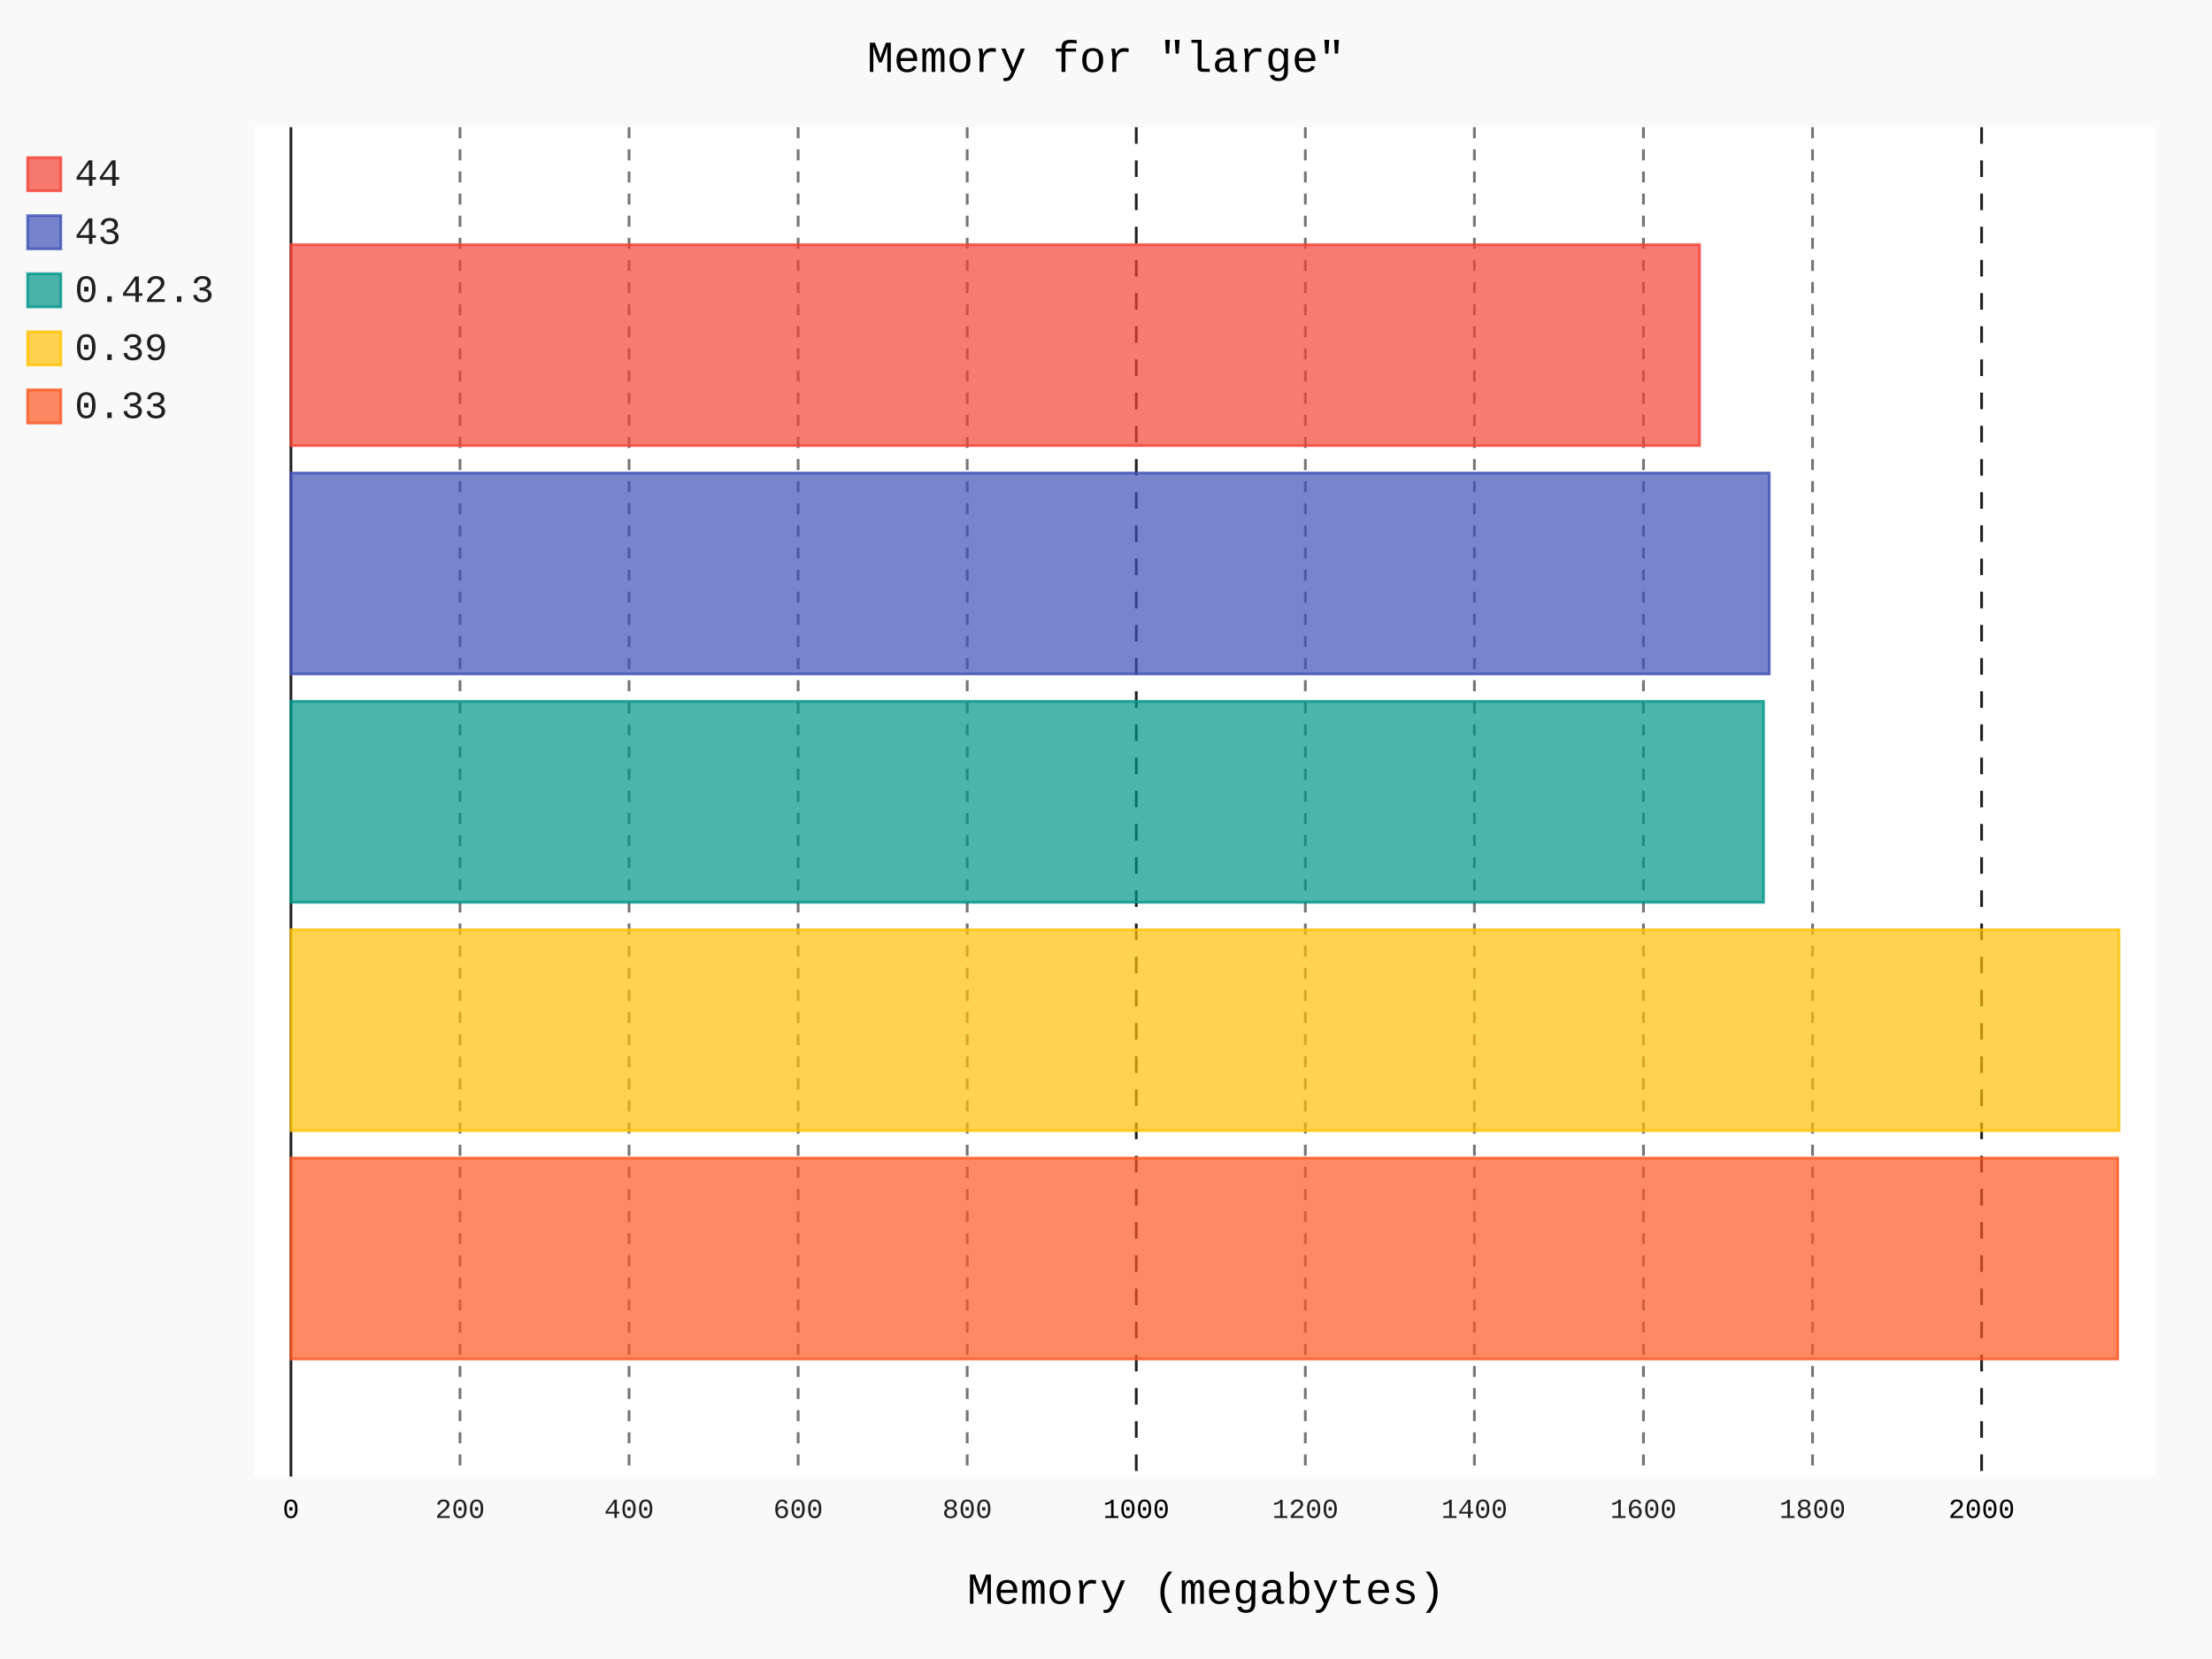
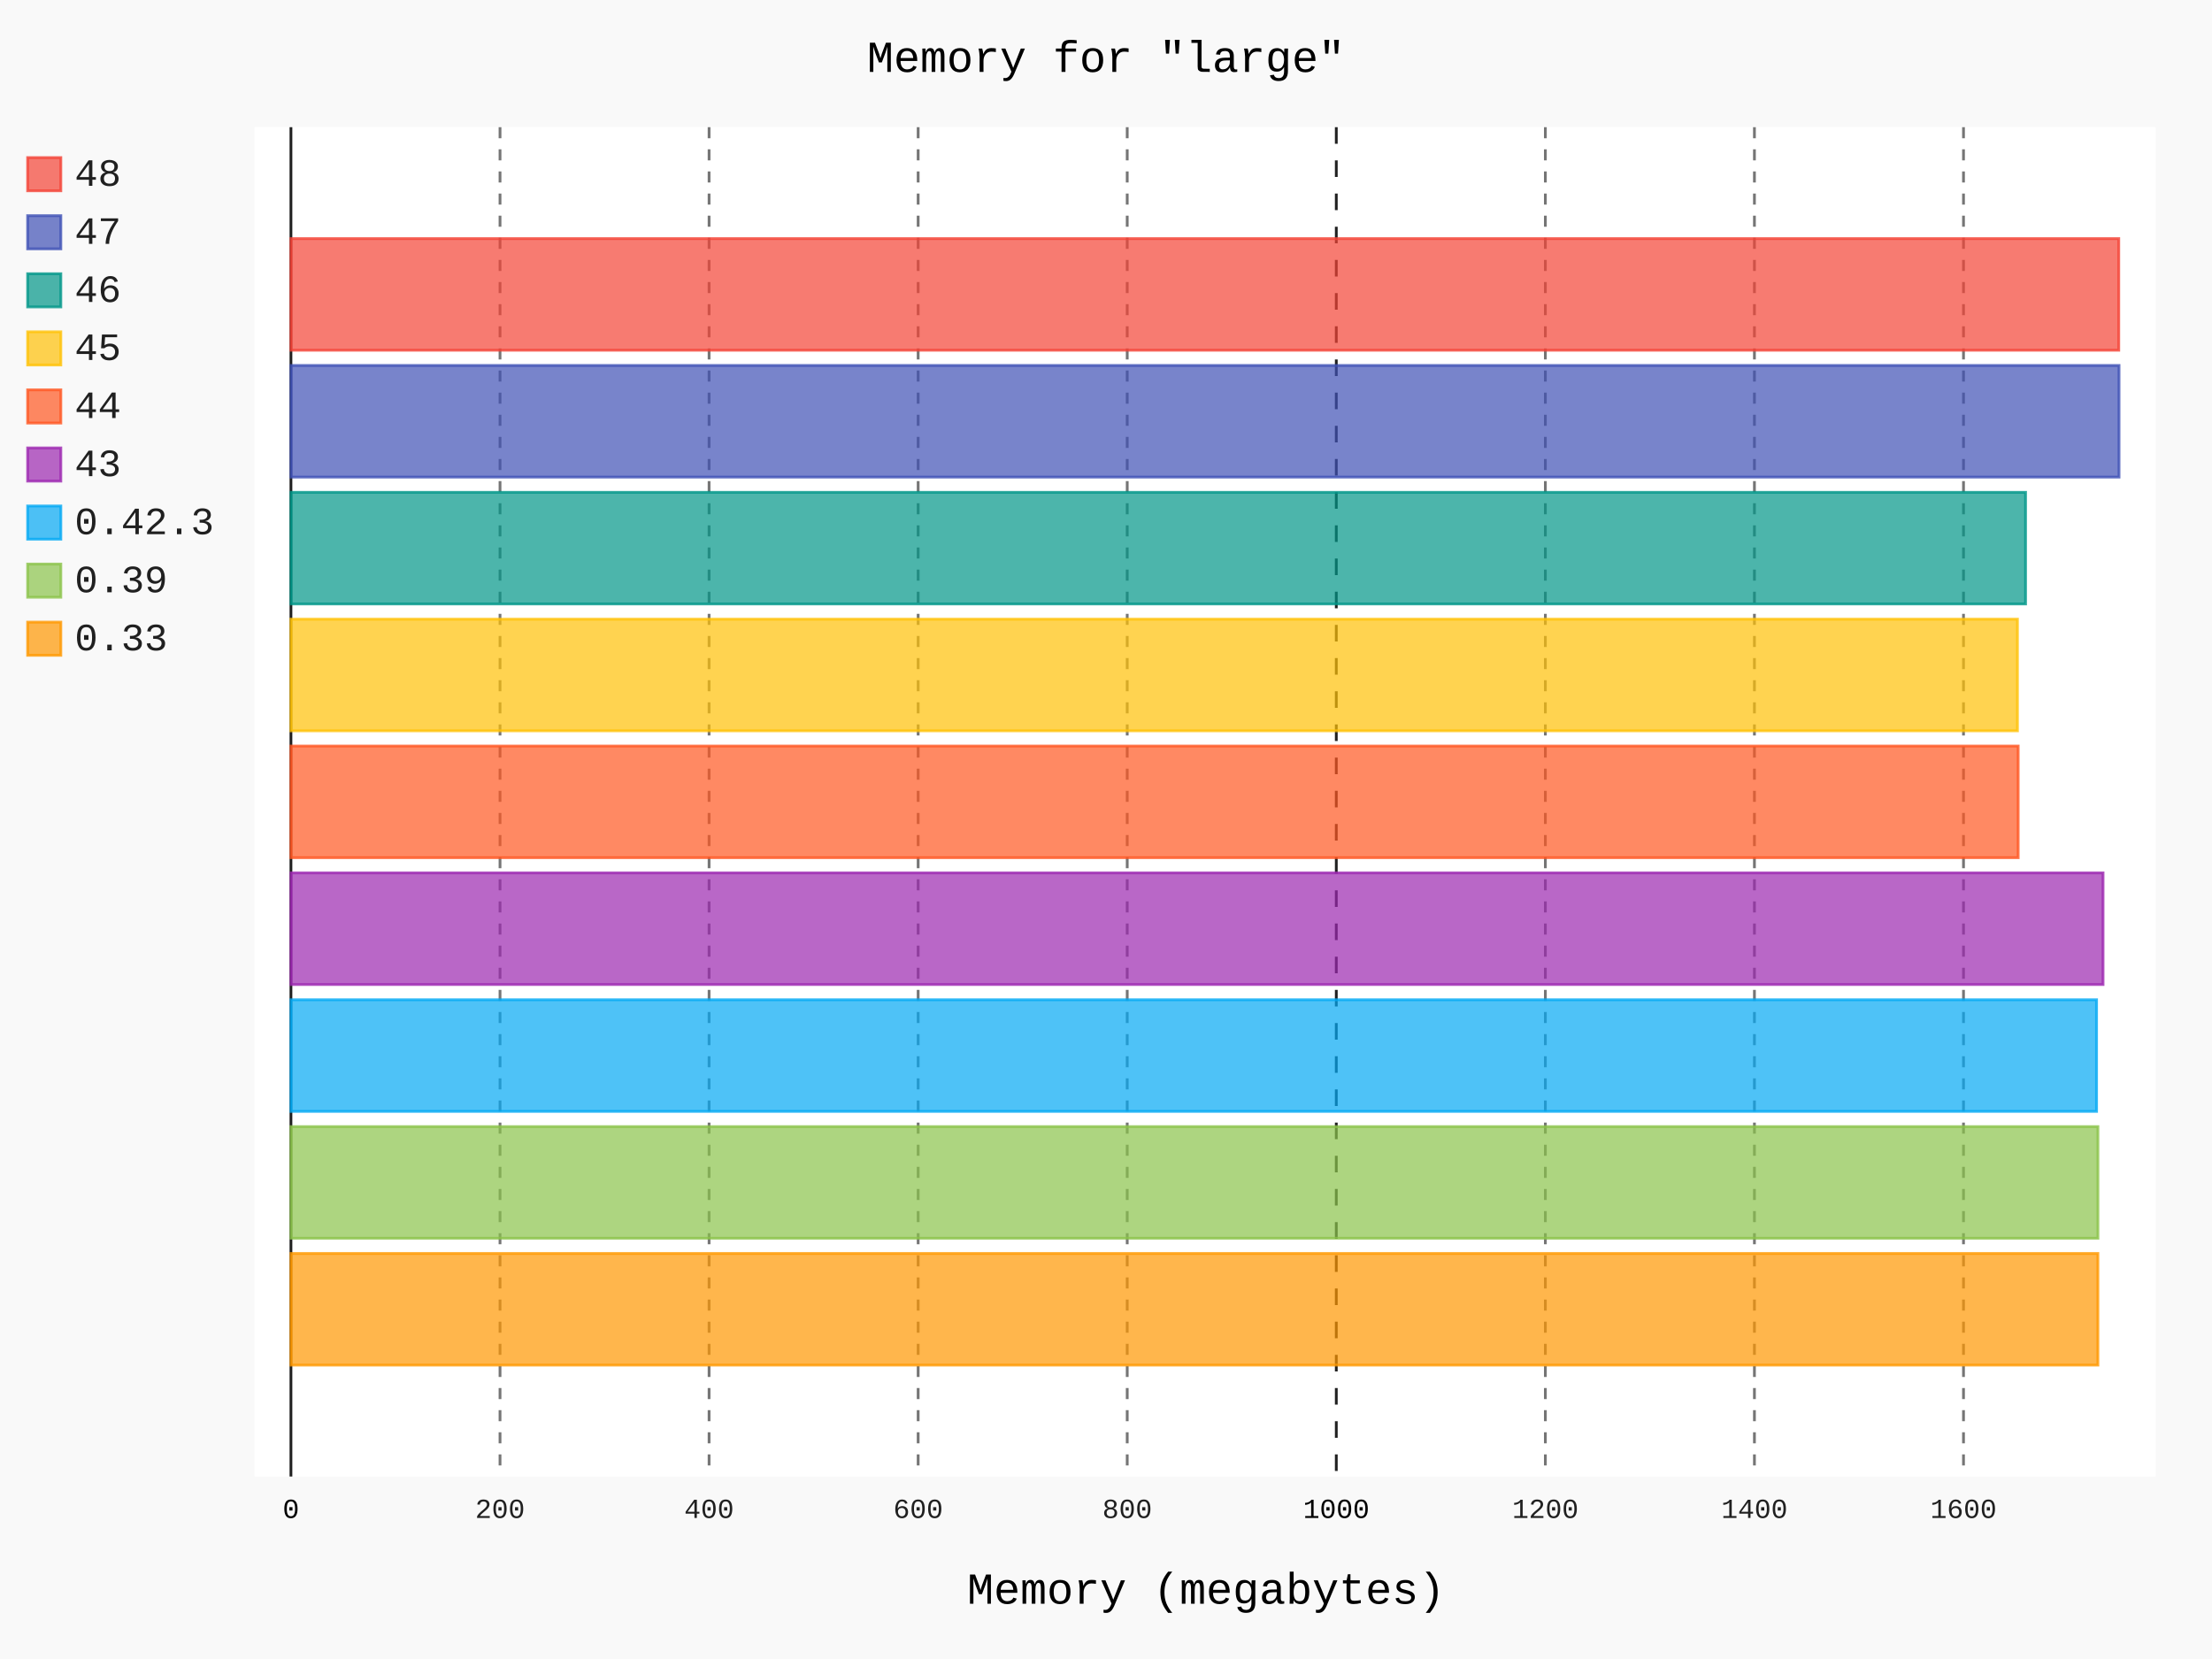
- <svg xmlns="http://www.w3.org/2000/svg" class="pygal-chart" id="chart-dbc2e3d6-dabb-4f22-b16e-253403ad0e9e" viewBox="0 0 800 600">
+ <svg xmlns="http://www.w3.org/2000/svg" class="pygal-chart" id="chart-b850692c-92b8-4c94-b122-a76e82cce7e3" viewBox="0 0 800 600">
  <defs>
-     <style type="text/css">#chart-dbc2e3d6-dabb-4f22-b16e-253403ad0e9e{-webkit-user-select:none;-webkit-font-smoothing:antialiased;font-family:Consolas,"Liberation Mono",Menlo,Courier,monospace}#chart-dbc2e3d6-dabb-4f22-b16e-253403ad0e9e .title{font-family:Consolas,"Liberation Mono",Menlo,Courier,monospace;font-size:16px}#chart-dbc2e3d6-dabb-4f22-b16e-253403ad0e9e .legends .legend text{font-family:Consolas,"Liberation Mono",Menlo,Courier,monospace;font-size:14px}#chart-dbc2e3d6-dabb-4f22-b16e-253403ad0e9e .axis text{font-family:Consolas,"Liberation Mono",Menlo,Courier,monospace;font-size:10px}#chart-dbc2e3d6-dabb-4f22-b16e-253403ad0e9e .axis text.major{font-family:Consolas,"Liberation Mono",Menlo,Courier,monospace;font-size:10px}#chart-dbc2e3d6-dabb-4f22-b16e-253403ad0e9e .text-overlay text.value{font-family:Consolas,"Liberation Mono",Menlo,Courier,monospace;font-size:16px}#chart-dbc2e3d6-dabb-4f22-b16e-253403ad0e9e .text-overlay text.label{font-family:Consolas,"Liberation Mono",Menlo,Courier,monospace;font-size:10px}#chart-dbc2e3d6-dabb-4f22-b16e-253403ad0e9e .tooltip{font-family:Consolas,"Liberation Mono",Menlo,Courier,monospace;font-size:14px}#chart-dbc2e3d6-dabb-4f22-b16e-253403ad0e9e text.no_data{font-family:Consolas,"Liberation Mono",Menlo,Courier,monospace;font-size:64px}
- #chart-dbc2e3d6-dabb-4f22-b16e-253403ad0e9e{background-color:rgba(249,249,249,1)}#chart-dbc2e3d6-dabb-4f22-b16e-253403ad0e9e path,#chart-dbc2e3d6-dabb-4f22-b16e-253403ad0e9e line,#chart-dbc2e3d6-dabb-4f22-b16e-253403ad0e9e rect,#chart-dbc2e3d6-dabb-4f22-b16e-253403ad0e9e circle{-webkit-transition:150ms;-moz-transition:150ms;transition:150ms}#chart-dbc2e3d6-dabb-4f22-b16e-253403ad0e9e .graph &gt; .background{fill:rgba(249,249,249,1)}#chart-dbc2e3d6-dabb-4f22-b16e-253403ad0e9e .plot &gt; .background{fill:rgba(255,255,255,1)}#chart-dbc2e3d6-dabb-4f22-b16e-253403ad0e9e .graph{fill:rgba(0,0,0,.87)}#chart-dbc2e3d6-dabb-4f22-b16e-253403ad0e9e text.no_data{fill:rgba(0,0,0,1)}#chart-dbc2e3d6-dabb-4f22-b16e-253403ad0e9e .title{fill:rgba(0,0,0,1)}#chart-dbc2e3d6-dabb-4f22-b16e-253403ad0e9e .legends .legend text{fill:rgba(0,0,0,.87)}#chart-dbc2e3d6-dabb-4f22-b16e-253403ad0e9e .legends .legend:hover text{fill:rgba(0,0,0,1)}#chart-dbc2e3d6-dabb-4f22-b16e-253403ad0e9e .axis .line{stroke:rgba(0,0,0,1)}#chart-dbc2e3d6-dabb-4f22-b16e-253403ad0e9e .axis .guide.line{stroke:rgba(0,0,0,.54)}#chart-dbc2e3d6-dabb-4f22-b16e-253403ad0e9e .axis .major.line{stroke:rgba(0,0,0,.87)}#chart-dbc2e3d6-dabb-4f22-b16e-253403ad0e9e .axis text.major{fill:rgba(0,0,0,1)}#chart-dbc2e3d6-dabb-4f22-b16e-253403ad0e9e .axis.y .guides:hover .guide.line,#chart-dbc2e3d6-dabb-4f22-b16e-253403ad0e9e .line-graph .axis.x .guides:hover .guide.line,#chart-dbc2e3d6-dabb-4f22-b16e-253403ad0e9e .stackedline-graph .axis.x .guides:hover .guide.line,#chart-dbc2e3d6-dabb-4f22-b16e-253403ad0e9e .xy-graph .axis.x .guides:hover .guide.line{stroke:rgba(0,0,0,1)}#chart-dbc2e3d6-dabb-4f22-b16e-253403ad0e9e .axis .guides:hover text{fill:rgba(0,0,0,1)}#chart-dbc2e3d6-dabb-4f22-b16e-253403ad0e9e .reactive{fill-opacity:.7;stroke-opacity:.8}#chart-dbc2e3d6-dabb-4f22-b16e-253403ad0e9e .ci{stroke:rgba(0,0,0,.87)}#chart-dbc2e3d6-dabb-4f22-b16e-253403ad0e9e .reactive.active,#chart-dbc2e3d6-dabb-4f22-b16e-253403ad0e9e .active .reactive{fill-opacity:.8;stroke-opacity:.9;stroke-width:4}#chart-dbc2e3d6-dabb-4f22-b16e-253403ad0e9e .ci .reactive.active{stroke-width:1.5}#chart-dbc2e3d6-dabb-4f22-b16e-253403ad0e9e .series text{fill:rgba(0,0,0,1)}#chart-dbc2e3d6-dabb-4f22-b16e-253403ad0e9e .tooltip rect{fill:rgba(255,255,255,1);stroke:rgba(0,0,0,1);-webkit-transition:opacity 150ms;-moz-transition:opacity 150ms;transition:opacity 150ms}#chart-dbc2e3d6-dabb-4f22-b16e-253403ad0e9e .tooltip .label{fill:rgba(0,0,0,.87)}#chart-dbc2e3d6-dabb-4f22-b16e-253403ad0e9e .tooltip .label{fill:rgba(0,0,0,.87)}#chart-dbc2e3d6-dabb-4f22-b16e-253403ad0e9e .tooltip .legend{font-size:.8em;fill:rgba(0,0,0,.54)}#chart-dbc2e3d6-dabb-4f22-b16e-253403ad0e9e .tooltip .x_label{font-size:.6em;fill:rgba(0,0,0,1)}#chart-dbc2e3d6-dabb-4f22-b16e-253403ad0e9e .tooltip .xlink{font-size:.5em;text-decoration:underline}#chart-dbc2e3d6-dabb-4f22-b16e-253403ad0e9e .tooltip .value{font-size:1.5em}#chart-dbc2e3d6-dabb-4f22-b16e-253403ad0e9e .bound{font-size:.5em}#chart-dbc2e3d6-dabb-4f22-b16e-253403ad0e9e .max-value{font-size:.75em;fill:rgba(0,0,0,.54)}#chart-dbc2e3d6-dabb-4f22-b16e-253403ad0e9e .map-element{fill:rgba(255,255,255,1);stroke:rgba(0,0,0,.54) !important}#chart-dbc2e3d6-dabb-4f22-b16e-253403ad0e9e .map-element .reactive{fill-opacity:inherit;stroke-opacity:inherit}#chart-dbc2e3d6-dabb-4f22-b16e-253403ad0e9e .color-0,#chart-dbc2e3d6-dabb-4f22-b16e-253403ad0e9e .color-0 a:visited{stroke:#F44336;fill:#F44336}#chart-dbc2e3d6-dabb-4f22-b16e-253403ad0e9e .color-1,#chart-dbc2e3d6-dabb-4f22-b16e-253403ad0e9e .color-1 a:visited{stroke:#3F51B5;fill:#3F51B5}#chart-dbc2e3d6-dabb-4f22-b16e-253403ad0e9e .color-2,#chart-dbc2e3d6-dabb-4f22-b16e-253403ad0e9e .color-2 a:visited{stroke:#009688;fill:#009688}#chart-dbc2e3d6-dabb-4f22-b16e-253403ad0e9e .color-3,#chart-dbc2e3d6-dabb-4f22-b16e-253403ad0e9e .color-3 a:visited{stroke:#FFC107;fill:#FFC107}#chart-dbc2e3d6-dabb-4f22-b16e-253403ad0e9e .color-4,#chart-dbc2e3d6-dabb-4f22-b16e-253403ad0e9e .color-4 a:visited{stroke:#FF5722;fill:#FF5722}#chart-dbc2e3d6-dabb-4f22-b16e-253403ad0e9e .text-overlay .color-0 text{fill:black}#chart-dbc2e3d6-dabb-4f22-b16e-253403ad0e9e .text-overlay .color-1 text{fill:black}#chart-dbc2e3d6-dabb-4f22-b16e-253403ad0e9e .text-overlay .color-2 text{fill:black}#chart-dbc2e3d6-dabb-4f22-b16e-253403ad0e9e .text-overlay .color-3 text{fill:black}#chart-dbc2e3d6-dabb-4f22-b16e-253403ad0e9e .text-overlay .color-4 text{fill:black}
- #chart-dbc2e3d6-dabb-4f22-b16e-253403ad0e9e text.no_data{text-anchor:middle}#chart-dbc2e3d6-dabb-4f22-b16e-253403ad0e9e .guide.line{fill:none}#chart-dbc2e3d6-dabb-4f22-b16e-253403ad0e9e .centered{text-anchor:middle}#chart-dbc2e3d6-dabb-4f22-b16e-253403ad0e9e .title{text-anchor:middle}#chart-dbc2e3d6-dabb-4f22-b16e-253403ad0e9e .legends .legend text{fill-opacity:1}#chart-dbc2e3d6-dabb-4f22-b16e-253403ad0e9e .axis.x text{text-anchor:middle}#chart-dbc2e3d6-dabb-4f22-b16e-253403ad0e9e .axis.x:not(.web) text[transform]{text-anchor:start}#chart-dbc2e3d6-dabb-4f22-b16e-253403ad0e9e .axis.x:not(.web) text[transform].backwards{text-anchor:end}#chart-dbc2e3d6-dabb-4f22-b16e-253403ad0e9e .axis.y text{text-anchor:end}#chart-dbc2e3d6-dabb-4f22-b16e-253403ad0e9e .axis.y text[transform].backwards{text-anchor:start}#chart-dbc2e3d6-dabb-4f22-b16e-253403ad0e9e .axis.y2 text{text-anchor:start}#chart-dbc2e3d6-dabb-4f22-b16e-253403ad0e9e .axis.y2 text[transform].backwards{text-anchor:end}#chart-dbc2e3d6-dabb-4f22-b16e-253403ad0e9e .axis .guide.line{stroke-dasharray:4,4}#chart-dbc2e3d6-dabb-4f22-b16e-253403ad0e9e .axis .major.guide.line{stroke-dasharray:6,6}#chart-dbc2e3d6-dabb-4f22-b16e-253403ad0e9e .horizontal .axis.y .guide.line,#chart-dbc2e3d6-dabb-4f22-b16e-253403ad0e9e .horizontal .axis.y2 .guide.line,#chart-dbc2e3d6-dabb-4f22-b16e-253403ad0e9e .vertical .axis.x .guide.line{opacity:0}#chart-dbc2e3d6-dabb-4f22-b16e-253403ad0e9e .horizontal .axis.always_show .guide.line,#chart-dbc2e3d6-dabb-4f22-b16e-253403ad0e9e .vertical .axis.always_show .guide.line{opacity:1 !important}#chart-dbc2e3d6-dabb-4f22-b16e-253403ad0e9e .axis.y .guides:hover .guide.line,#chart-dbc2e3d6-dabb-4f22-b16e-253403ad0e9e .axis.y2 .guides:hover .guide.line,#chart-dbc2e3d6-dabb-4f22-b16e-253403ad0e9e .axis.x .guides:hover .guide.line{opacity:1}#chart-dbc2e3d6-dabb-4f22-b16e-253403ad0e9e .axis .guides:hover text{opacity:1}#chart-dbc2e3d6-dabb-4f22-b16e-253403ad0e9e .nofill{fill:none}#chart-dbc2e3d6-dabb-4f22-b16e-253403ad0e9e .subtle-fill{fill-opacity:.2}#chart-dbc2e3d6-dabb-4f22-b16e-253403ad0e9e .dot{stroke-width:1px;fill-opacity:1}#chart-dbc2e3d6-dabb-4f22-b16e-253403ad0e9e .dot.active{stroke-width:5px}#chart-dbc2e3d6-dabb-4f22-b16e-253403ad0e9e .dot.negative{fill:transparent}#chart-dbc2e3d6-dabb-4f22-b16e-253403ad0e9e text,#chart-dbc2e3d6-dabb-4f22-b16e-253403ad0e9e tspan{stroke:none !important}#chart-dbc2e3d6-dabb-4f22-b16e-253403ad0e9e .series text.active{opacity:1}#chart-dbc2e3d6-dabb-4f22-b16e-253403ad0e9e .tooltip rect{fill-opacity:.95;stroke-width:.5}#chart-dbc2e3d6-dabb-4f22-b16e-253403ad0e9e .tooltip text{fill-opacity:1}#chart-dbc2e3d6-dabb-4f22-b16e-253403ad0e9e .showable{visibility:hidden}#chart-dbc2e3d6-dabb-4f22-b16e-253403ad0e9e .showable.shown{visibility:visible}#chart-dbc2e3d6-dabb-4f22-b16e-253403ad0e9e .gauge-background{fill:rgba(229,229,229,1);stroke:none}#chart-dbc2e3d6-dabb-4f22-b16e-253403ad0e9e .bg-lines{stroke:rgba(249,249,249,1);stroke-width:2px}</style>
+     <style type="text/css">#chart-b850692c-92b8-4c94-b122-a76e82cce7e3{-webkit-user-select:none;-webkit-font-smoothing:antialiased;font-family:Consolas,"Liberation Mono",Menlo,Courier,monospace}#chart-b850692c-92b8-4c94-b122-a76e82cce7e3 .title{font-family:Consolas,"Liberation Mono",Menlo,Courier,monospace;font-size:16px}#chart-b850692c-92b8-4c94-b122-a76e82cce7e3 .legends .legend text{font-family:Consolas,"Liberation Mono",Menlo,Courier,monospace;font-size:14px}#chart-b850692c-92b8-4c94-b122-a76e82cce7e3 .axis text{font-family:Consolas,"Liberation Mono",Menlo,Courier,monospace;font-size:10px}#chart-b850692c-92b8-4c94-b122-a76e82cce7e3 .axis text.major{font-family:Consolas,"Liberation Mono",Menlo,Courier,monospace;font-size:10px}#chart-b850692c-92b8-4c94-b122-a76e82cce7e3 .text-overlay text.value{font-family:Consolas,"Liberation Mono",Menlo,Courier,monospace;font-size:16px}#chart-b850692c-92b8-4c94-b122-a76e82cce7e3 .text-overlay text.label{font-family:Consolas,"Liberation Mono",Menlo,Courier,monospace;font-size:10px}#chart-b850692c-92b8-4c94-b122-a76e82cce7e3 .tooltip{font-family:Consolas,"Liberation Mono",Menlo,Courier,monospace;font-size:14px}#chart-b850692c-92b8-4c94-b122-a76e82cce7e3 text.no_data{font-family:Consolas,"Liberation Mono",Menlo,Courier,monospace;font-size:64px}
+ #chart-b850692c-92b8-4c94-b122-a76e82cce7e3{background-color:rgba(249,249,249,1)}#chart-b850692c-92b8-4c94-b122-a76e82cce7e3 path,#chart-b850692c-92b8-4c94-b122-a76e82cce7e3 line,#chart-b850692c-92b8-4c94-b122-a76e82cce7e3 rect,#chart-b850692c-92b8-4c94-b122-a76e82cce7e3 circle{-webkit-transition:150ms;-moz-transition:150ms;transition:150ms}#chart-b850692c-92b8-4c94-b122-a76e82cce7e3 .graph &gt; .background{fill:rgba(249,249,249,1)}#chart-b850692c-92b8-4c94-b122-a76e82cce7e3 .plot &gt; .background{fill:rgba(255,255,255,1)}#chart-b850692c-92b8-4c94-b122-a76e82cce7e3 .graph{fill:rgba(0,0,0,.87)}#chart-b850692c-92b8-4c94-b122-a76e82cce7e3 text.no_data{fill:rgba(0,0,0,1)}#chart-b850692c-92b8-4c94-b122-a76e82cce7e3 .title{fill:rgba(0,0,0,1)}#chart-b850692c-92b8-4c94-b122-a76e82cce7e3 .legends .legend text{fill:rgba(0,0,0,.87)}#chart-b850692c-92b8-4c94-b122-a76e82cce7e3 .legends .legend:hover text{fill:rgba(0,0,0,1)}#chart-b850692c-92b8-4c94-b122-a76e82cce7e3 .axis .line{stroke:rgba(0,0,0,1)}#chart-b850692c-92b8-4c94-b122-a76e82cce7e3 .axis .guide.line{stroke:rgba(0,0,0,.54)}#chart-b850692c-92b8-4c94-b122-a76e82cce7e3 .axis .major.line{stroke:rgba(0,0,0,.87)}#chart-b850692c-92b8-4c94-b122-a76e82cce7e3 .axis text.major{fill:rgba(0,0,0,1)}#chart-b850692c-92b8-4c94-b122-a76e82cce7e3 .axis.y .guides:hover .guide.line,#chart-b850692c-92b8-4c94-b122-a76e82cce7e3 .line-graph .axis.x .guides:hover .guide.line,#chart-b850692c-92b8-4c94-b122-a76e82cce7e3 .stackedline-graph .axis.x .guides:hover .guide.line,#chart-b850692c-92b8-4c94-b122-a76e82cce7e3 .xy-graph .axis.x .guides:hover .guide.line{stroke:rgba(0,0,0,1)}#chart-b850692c-92b8-4c94-b122-a76e82cce7e3 .axis .guides:hover text{fill:rgba(0,0,0,1)}#chart-b850692c-92b8-4c94-b122-a76e82cce7e3 .reactive{fill-opacity:.7;stroke-opacity:.8}#chart-b850692c-92b8-4c94-b122-a76e82cce7e3 .ci{stroke:rgba(0,0,0,.87)}#chart-b850692c-92b8-4c94-b122-a76e82cce7e3 .reactive.active,#chart-b850692c-92b8-4c94-b122-a76e82cce7e3 .active .reactive{fill-opacity:.8;stroke-opacity:.9;stroke-width:4}#chart-b850692c-92b8-4c94-b122-a76e82cce7e3 .ci .reactive.active{stroke-width:1.5}#chart-b850692c-92b8-4c94-b122-a76e82cce7e3 .series text{fill:rgba(0,0,0,1)}#chart-b850692c-92b8-4c94-b122-a76e82cce7e3 .tooltip rect{fill:rgba(255,255,255,1);stroke:rgba(0,0,0,1);-webkit-transition:opacity 150ms;-moz-transition:opacity 150ms;transition:opacity 150ms}#chart-b850692c-92b8-4c94-b122-a76e82cce7e3 .tooltip .label{fill:rgba(0,0,0,.87)}#chart-b850692c-92b8-4c94-b122-a76e82cce7e3 .tooltip .label{fill:rgba(0,0,0,.87)}#chart-b850692c-92b8-4c94-b122-a76e82cce7e3 .tooltip .legend{font-size:.8em;fill:rgba(0,0,0,.54)}#chart-b850692c-92b8-4c94-b122-a76e82cce7e3 .tooltip .x_label{font-size:.6em;fill:rgba(0,0,0,1)}#chart-b850692c-92b8-4c94-b122-a76e82cce7e3 .tooltip .xlink{font-size:.5em;text-decoration:underline}#chart-b850692c-92b8-4c94-b122-a76e82cce7e3 .tooltip .value{font-size:1.5em}#chart-b850692c-92b8-4c94-b122-a76e82cce7e3 .bound{font-size:.5em}#chart-b850692c-92b8-4c94-b122-a76e82cce7e3 .max-value{font-size:.75em;fill:rgba(0,0,0,.54)}#chart-b850692c-92b8-4c94-b122-a76e82cce7e3 .map-element{fill:rgba(255,255,255,1);stroke:rgba(0,0,0,.54) !important}#chart-b850692c-92b8-4c94-b122-a76e82cce7e3 .map-element .reactive{fill-opacity:inherit;stroke-opacity:inherit}#chart-b850692c-92b8-4c94-b122-a76e82cce7e3 .color-0,#chart-b850692c-92b8-4c94-b122-a76e82cce7e3 .color-0 a:visited{stroke:#F44336;fill:#F44336}#chart-b850692c-92b8-4c94-b122-a76e82cce7e3 .color-1,#chart-b850692c-92b8-4c94-b122-a76e82cce7e3 .color-1 a:visited{stroke:#3F51B5;fill:#3F51B5}#chart-b850692c-92b8-4c94-b122-a76e82cce7e3 .color-2,#chart-b850692c-92b8-4c94-b122-a76e82cce7e3 .color-2 a:visited{stroke:#009688;fill:#009688}#chart-b850692c-92b8-4c94-b122-a76e82cce7e3 .color-3,#chart-b850692c-92b8-4c94-b122-a76e82cce7e3 .color-3 a:visited{stroke:#FFC107;fill:#FFC107}#chart-b850692c-92b8-4c94-b122-a76e82cce7e3 .color-4,#chart-b850692c-92b8-4c94-b122-a76e82cce7e3 .color-4 a:visited{stroke:#FF5722;fill:#FF5722}#chart-b850692c-92b8-4c94-b122-a76e82cce7e3 .color-5,#chart-b850692c-92b8-4c94-b122-a76e82cce7e3 .color-5 a:visited{stroke:#9C27B0;fill:#9C27B0}#chart-b850692c-92b8-4c94-b122-a76e82cce7e3 .color-6,#chart-b850692c-92b8-4c94-b122-a76e82cce7e3 .color-6 a:visited{stroke:#03A9F4;fill:#03A9F4}#chart-b850692c-92b8-4c94-b122-a76e82cce7e3 .color-7,#chart-b850692c-92b8-4c94-b122-a76e82cce7e3 .color-7 a:visited{stroke:#8BC34A;fill:#8BC34A}#chart-b850692c-92b8-4c94-b122-a76e82cce7e3 .color-8,#chart-b850692c-92b8-4c94-b122-a76e82cce7e3 .color-8 a:visited{stroke:#FF9800;fill:#FF9800}#chart-b850692c-92b8-4c94-b122-a76e82cce7e3 .text-overlay .color-0 text{fill:black}#chart-b850692c-92b8-4c94-b122-a76e82cce7e3 .text-overlay .color-1 text{fill:black}#chart-b850692c-92b8-4c94-b122-a76e82cce7e3 .text-overlay .color-2 text{fill:black}#chart-b850692c-92b8-4c94-b122-a76e82cce7e3 .text-overlay .color-3 text{fill:black}#chart-b850692c-92b8-4c94-b122-a76e82cce7e3 .text-overlay .color-4 text{fill:black}#chart-b850692c-92b8-4c94-b122-a76e82cce7e3 .text-overlay .color-5 text{fill:black}#chart-b850692c-92b8-4c94-b122-a76e82cce7e3 .text-overlay .color-6 text{fill:black}#chart-b850692c-92b8-4c94-b122-a76e82cce7e3 .text-overlay .color-7 text{fill:black}#chart-b850692c-92b8-4c94-b122-a76e82cce7e3 .text-overlay .color-8 text{fill:black}
+ #chart-b850692c-92b8-4c94-b122-a76e82cce7e3 text.no_data{text-anchor:middle}#chart-b850692c-92b8-4c94-b122-a76e82cce7e3 .guide.line{fill:none}#chart-b850692c-92b8-4c94-b122-a76e82cce7e3 .centered{text-anchor:middle}#chart-b850692c-92b8-4c94-b122-a76e82cce7e3 .title{text-anchor:middle}#chart-b850692c-92b8-4c94-b122-a76e82cce7e3 .legends .legend text{fill-opacity:1}#chart-b850692c-92b8-4c94-b122-a76e82cce7e3 .axis.x text{text-anchor:middle}#chart-b850692c-92b8-4c94-b122-a76e82cce7e3 .axis.x:not(.web) text[transform]{text-anchor:start}#chart-b850692c-92b8-4c94-b122-a76e82cce7e3 .axis.x:not(.web) text[transform].backwards{text-anchor:end}#chart-b850692c-92b8-4c94-b122-a76e82cce7e3 .axis.y text{text-anchor:end}#chart-b850692c-92b8-4c94-b122-a76e82cce7e3 .axis.y text[transform].backwards{text-anchor:start}#chart-b850692c-92b8-4c94-b122-a76e82cce7e3 .axis.y2 text{text-anchor:start}#chart-b850692c-92b8-4c94-b122-a76e82cce7e3 .axis.y2 text[transform].backwards{text-anchor:end}#chart-b850692c-92b8-4c94-b122-a76e82cce7e3 .axis .guide.line{stroke-dasharray:4,4}#chart-b850692c-92b8-4c94-b122-a76e82cce7e3 .axis .major.guide.line{stroke-dasharray:6,6}#chart-b850692c-92b8-4c94-b122-a76e82cce7e3 .horizontal .axis.y .guide.line,#chart-b850692c-92b8-4c94-b122-a76e82cce7e3 .horizontal .axis.y2 .guide.line,#chart-b850692c-92b8-4c94-b122-a76e82cce7e3 .vertical .axis.x .guide.line{opacity:0}#chart-b850692c-92b8-4c94-b122-a76e82cce7e3 .horizontal .axis.always_show .guide.line,#chart-b850692c-92b8-4c94-b122-a76e82cce7e3 .vertical .axis.always_show .guide.line{opacity:1 !important}#chart-b850692c-92b8-4c94-b122-a76e82cce7e3 .axis.y .guides:hover .guide.line,#chart-b850692c-92b8-4c94-b122-a76e82cce7e3 .axis.y2 .guides:hover .guide.line,#chart-b850692c-92b8-4c94-b122-a76e82cce7e3 .axis.x .guides:hover .guide.line{opacity:1}#chart-b850692c-92b8-4c94-b122-a76e82cce7e3 .axis .guides:hover text{opacity:1}#chart-b850692c-92b8-4c94-b122-a76e82cce7e3 .nofill{fill:none}#chart-b850692c-92b8-4c94-b122-a76e82cce7e3 .subtle-fill{fill-opacity:.2}#chart-b850692c-92b8-4c94-b122-a76e82cce7e3 .dot{stroke-width:1px;fill-opacity:1}#chart-b850692c-92b8-4c94-b122-a76e82cce7e3 .dot.active{stroke-width:5px}#chart-b850692c-92b8-4c94-b122-a76e82cce7e3 .dot.negative{fill:transparent}#chart-b850692c-92b8-4c94-b122-a76e82cce7e3 text,#chart-b850692c-92b8-4c94-b122-a76e82cce7e3 tspan{stroke:none !important}#chart-b850692c-92b8-4c94-b122-a76e82cce7e3 .series text.active{opacity:1}#chart-b850692c-92b8-4c94-b122-a76e82cce7e3 .tooltip rect{fill-opacity:.95;stroke-width:.5}#chart-b850692c-92b8-4c94-b122-a76e82cce7e3 .tooltip text{fill-opacity:1}#chart-b850692c-92b8-4c94-b122-a76e82cce7e3 .showable{visibility:hidden}#chart-b850692c-92b8-4c94-b122-a76e82cce7e3 .showable.shown{visibility:visible}#chart-b850692c-92b8-4c94-b122-a76e82cce7e3 .gauge-background{fill:rgba(229,229,229,1);stroke:none}#chart-b850692c-92b8-4c94-b122-a76e82cce7e3 .bg-lines{stroke:rgba(249,249,249,1);stroke-width:2px}</style>
  </defs>
  <g class="graph horizontalbar-graph horizontal">
    <rect class="background" height="600" width="800" x="0" y="0" />
    <g class="plot" transform="translate(92, 46)">
      <rect class="background" height="488" width="687.6" x="0" y="0" />
      <g class="axis x always_show">
        <g class="guides">
          <path class="axis major line" d="M13.223 0 v488" />
          <text class="major" x="13.223" y="503.0">0</text>
        </g>
        <g class="guides">
-           <path class="guide line" d="M74.368 0 v488" />
-           <text class="" x="74.368" y="503.0">200</text>
+           <path class="guide line" d="M88.836 0 v488" />
+           <text class="" x="88.836" y="503.0">200</text>
        </g>
        <g class="guides">
-           <path class="guide line" d="M135.513 0 v488" />
-           <text class="" x="135.513" y="503.0">400</text>
+           <path class="guide line" d="M164.449 0 v488" />
+           <text class="" x="164.449" y="503.0">400</text>
        </g>
        <g class="guides">
-           <path class="guide line" d="M196.658 0 v488" />
-           <text class="" x="196.658" y="503.0">600</text>
+           <path class="guide line" d="M240.062 0 v488" />
+           <text class="" x="240.062" y="503.0">600</text>
        </g>
        <g class="guides">
-           <path class="guide line" d="M257.803 0 v488" />
-           <text class="" x="257.803" y="503.0">800</text>
+           <path class="guide line" d="M315.675 0 v488" />
+           <text class="" x="315.675" y="503.0">800</text>
        </g>
        <g class="guides">
-           <path class="major guide line" d="M318.947 0 v488" />
-           <text class="major" x="318.947" y="503.0">1000</text>
+           <path class="major guide line" d="M391.288 0 v488" />
+           <text class="major" x="391.288" y="503.0">1000</text>
        </g>
        <g class="guides">
-           <path class="guide line" d="M380.092 0 v488" />
-           <text class="" x="380.092" y="503.0">1200</text>
+           <path class="guide line" d="M466.901 0 v488" />
+           <text class="" x="466.901" y="503.0">1200</text>
        </g>
        <g class="guides">
-           <path class="guide line" d="M441.237 0 v488" />
-           <text class="" x="441.237" y="503.0">1400</text>
+           <path class="guide line" d="M542.514 0 v488" />
+           <text class="" x="542.514" y="503.0">1400</text>
        </g>
        <g class="guides">
-           <path class="guide line" d="M502.382 0 v488" />
-           <text class="" x="502.382" y="503.0">1600</text>
+           <path class="guide line" d="M618.127 0 v488" />
+           <text class="" x="618.127" y="503.0">1600</text>
        </g>
-         <g class="guides">
-           <path class="guide line" d="M563.527 0 v488" />
-           <text class="" x="563.527" y="503.0">1800</text>
+       </g>
+       <g class="series serie-8 color-8">
+         <g class="bars">
+           <g class="bar">
+             <rect class="rect reactive tooltip-trigger" height="40.375" rx="0" ry="0" width="653.507" x="13.223" y="407.334" />
+           </g>
        </g>
-         <g class="guides">
-           <path class="major guide line" d="M624.672 0 v488" />
-           <text class="major" x="624.672" y="503.0">2000</text>
+       </g>
+       <g class="series serie-7 color-7">
+         <g class="bars">
+           <g class="bar">
+             <rect class="rect reactive tooltip-trigger" height="40.375" rx="0" ry="0" width="653.517" x="13.223" y="361.454" />
+           </g>
+         </g>
+       </g>
+       <g class="series serie-6 color-6">
+         <g class="bars">
+           <g class="bar">
+             <rect class="rect reactive tooltip-trigger" height="40.375" rx="0" ry="0" width="653.03" x="13.223" y="315.573" />
+           </g>
+         </g>
+       </g>
+       <g class="series serie-5 color-5">
+         <g class="bars">
+           <g class="bar">
+             <rect class="rect reactive tooltip-trigger" height="40.375" rx="0" ry="0" width="655.371" x="13.223" y="269.693" />
+           </g>
        </g>
      </g>
      <g class="series serie-4 color-4">
        <g class="bars">
          <g class="bar">
-             <rect class="rect reactive tooltip-trigger" height="72.674" rx="0" ry="0" width="660.668" x="13.223" y="372.832" />
+             <rect class="rect reactive tooltip-trigger" height="40.375" rx="0" ry="0" width="624.678" x="13.223" y="223.813" />
          </g>
        </g>
      </g>
      <g class="series serie-3 color-3">
        <g class="bars">
          <g class="bar">
-             <rect class="rect reactive tooltip-trigger" height="72.674" rx="0" ry="0" width="661.154" x="13.223" y="290.247" />
+             <rect class="rect reactive tooltip-trigger" height="40.375" rx="0" ry="0" width="624.414" x="13.223" y="177.932" />
          </g>
        </g>
      </g>
      <g class="series serie-2 color-2">
        <g class="bars">
          <g class="bar">
-             <rect class="rect reactive tooltip-trigger" height="72.674" rx="0" ry="0" width="532.585" x="13.223" y="207.663" />
+             <rect class="rect reactive tooltip-trigger" height="40.375" rx="0" ry="0" width="627.351" x="13.223" y="132.052" />
          </g>
        </g>
      </g>
      <g class="series serie-1 color-1">
        <g class="bars">
          <g class="bar">
-             <rect class="rect reactive tooltip-trigger" height="72.674" rx="0" ry="0" width="534.664" x="13.223" y="125.078" />
+             <rect class="rect reactive tooltip-trigger" height="40.375" rx="0" ry="0" width="661.154" x="13.223" y="86.172" />
          </g>
        </g>
      </g>
      <g class="series serie-0 color-0">
        <g class="bars">
          <g class="bar">
-             <rect class="rect reactive tooltip-trigger" height="72.674" rx="0" ry="0" width="509.463" x="13.223" y="42.494" />
+             <rect class="rect reactive tooltip-trigger" height="40.375" rx="0" ry="0" width="661.058" x="13.223" y="40.291" />
          </g>
        </g>
      </g>
    </g>
    <g class="titles">
      <text class="title plot_title" x="400.0" y="26">Memory for "large"</text>
      <text class="title" x="436.2" y="580">Memory (megabytes)</text>
    </g>
    <g class="plot overlay" transform="translate(92, 46)">
+       <g class="series serie-8 color-8" />
+       <g class="series serie-7 color-7" />
+       <g class="series serie-6 color-6" />
+       <g class="series serie-5 color-5" />
      <g class="series serie-4 color-4" />
      <g class="series serie-3 color-3" />
      <g class="series serie-2 color-2" />
      <g class="series serie-1 color-1" />
      <g class="series serie-0 color-0" />
    </g>
    <g class="plot text-overlay" transform="translate(92, 46)">
+       <g class="series serie-8 color-8" />
+       <g class="series serie-7 color-7" />
+       <g class="series serie-6 color-6" />
+       <g class="series serie-5 color-5" />
      <g class="series serie-4 color-4" />
      <g class="series serie-3 color-3" />
      <g class="series serie-2 color-2" />
      <g class="series serie-1 color-1" />
      <g class="series serie-0 color-0" />
    </g>
    <g class="plot tooltip-overlay" transform="translate(92, 46)">
      <g class="tooltip" style="opacity: 0" transform="translate(0 0)">
        <rect class="tooltip-box" height="0" rx="0" ry="0" width="0" />
        <g class="text" />
      </g>
    </g>
    <g class="legends" transform="translate(10, 56)">
      <g class="legend reactive activate-serie" id="activate-serie-0">
        <rect class="color-0 reactive" height="12" width="12" x="0.0" y="1.0" />
-         <text x="17.0" y="11.2">44</text>
+         <text x="17.0" y="11.2">48</text>
      </g>
      <g class="legend reactive activate-serie" id="activate-serie-1">
        <rect class="color-1 reactive" height="12" width="12" x="0.0" y="22.0" />
-         <text x="17.0" y="32.2">43</text>
+         <text x="17.0" y="32.2">47</text>
      </g>
      <g class="legend reactive activate-serie" id="activate-serie-2">
        <rect class="color-2 reactive" height="12" width="12" x="0.0" y="43.0" />
-         <text x="17.0" y="53.2">0.42.3</text>
+         <text x="17.0" y="53.2">46</text>
      </g>
      <g class="legend reactive activate-serie" id="activate-serie-3">
        <rect class="color-3 reactive" height="12" width="12" x="0.0" y="64.0" />
-         <text x="17.0" y="74.2">0.39</text>
+         <text x="17.0" y="74.2">45</text>
      </g>
      <g class="legend reactive activate-serie" id="activate-serie-4">
        <rect class="color-4 reactive" height="12" width="12" x="0.0" y="85.0" />
-         <text x="17.0" y="95.2">0.33</text>
+         <text x="17.0" y="95.2">44</text>
+       </g>
+       <g class="legend reactive activate-serie" id="activate-serie-5">
+         <rect class="color-5 reactive" height="12" width="12" x="0.0" y="106.0" />
+         <text x="17.0" y="116.2">43</text>
+       </g>
+       <g class="legend reactive activate-serie" id="activate-serie-6">
+         <rect class="color-6 reactive" height="12" width="12" x="0.0" y="127.0" />
+         <text x="17.0" y="137.2">0.42.3</text>
+       </g>
+       <g class="legend reactive activate-serie" id="activate-serie-7">
+         <rect class="color-7 reactive" height="12" width="12" x="0.0" y="148.0" />
+         <text x="17.0" y="158.2">0.39</text>
+       </g>
+       <g class="legend reactive activate-serie" id="activate-serie-8">
+         <rect class="color-8 reactive" height="12" width="12" x="0.0" y="169.0" />
+         <text x="17.0" y="179.2">0.33</text>
      </g>
    </g>
    <g class="legends" transform="translate(790, 56)" />
  </g>
</svg>
